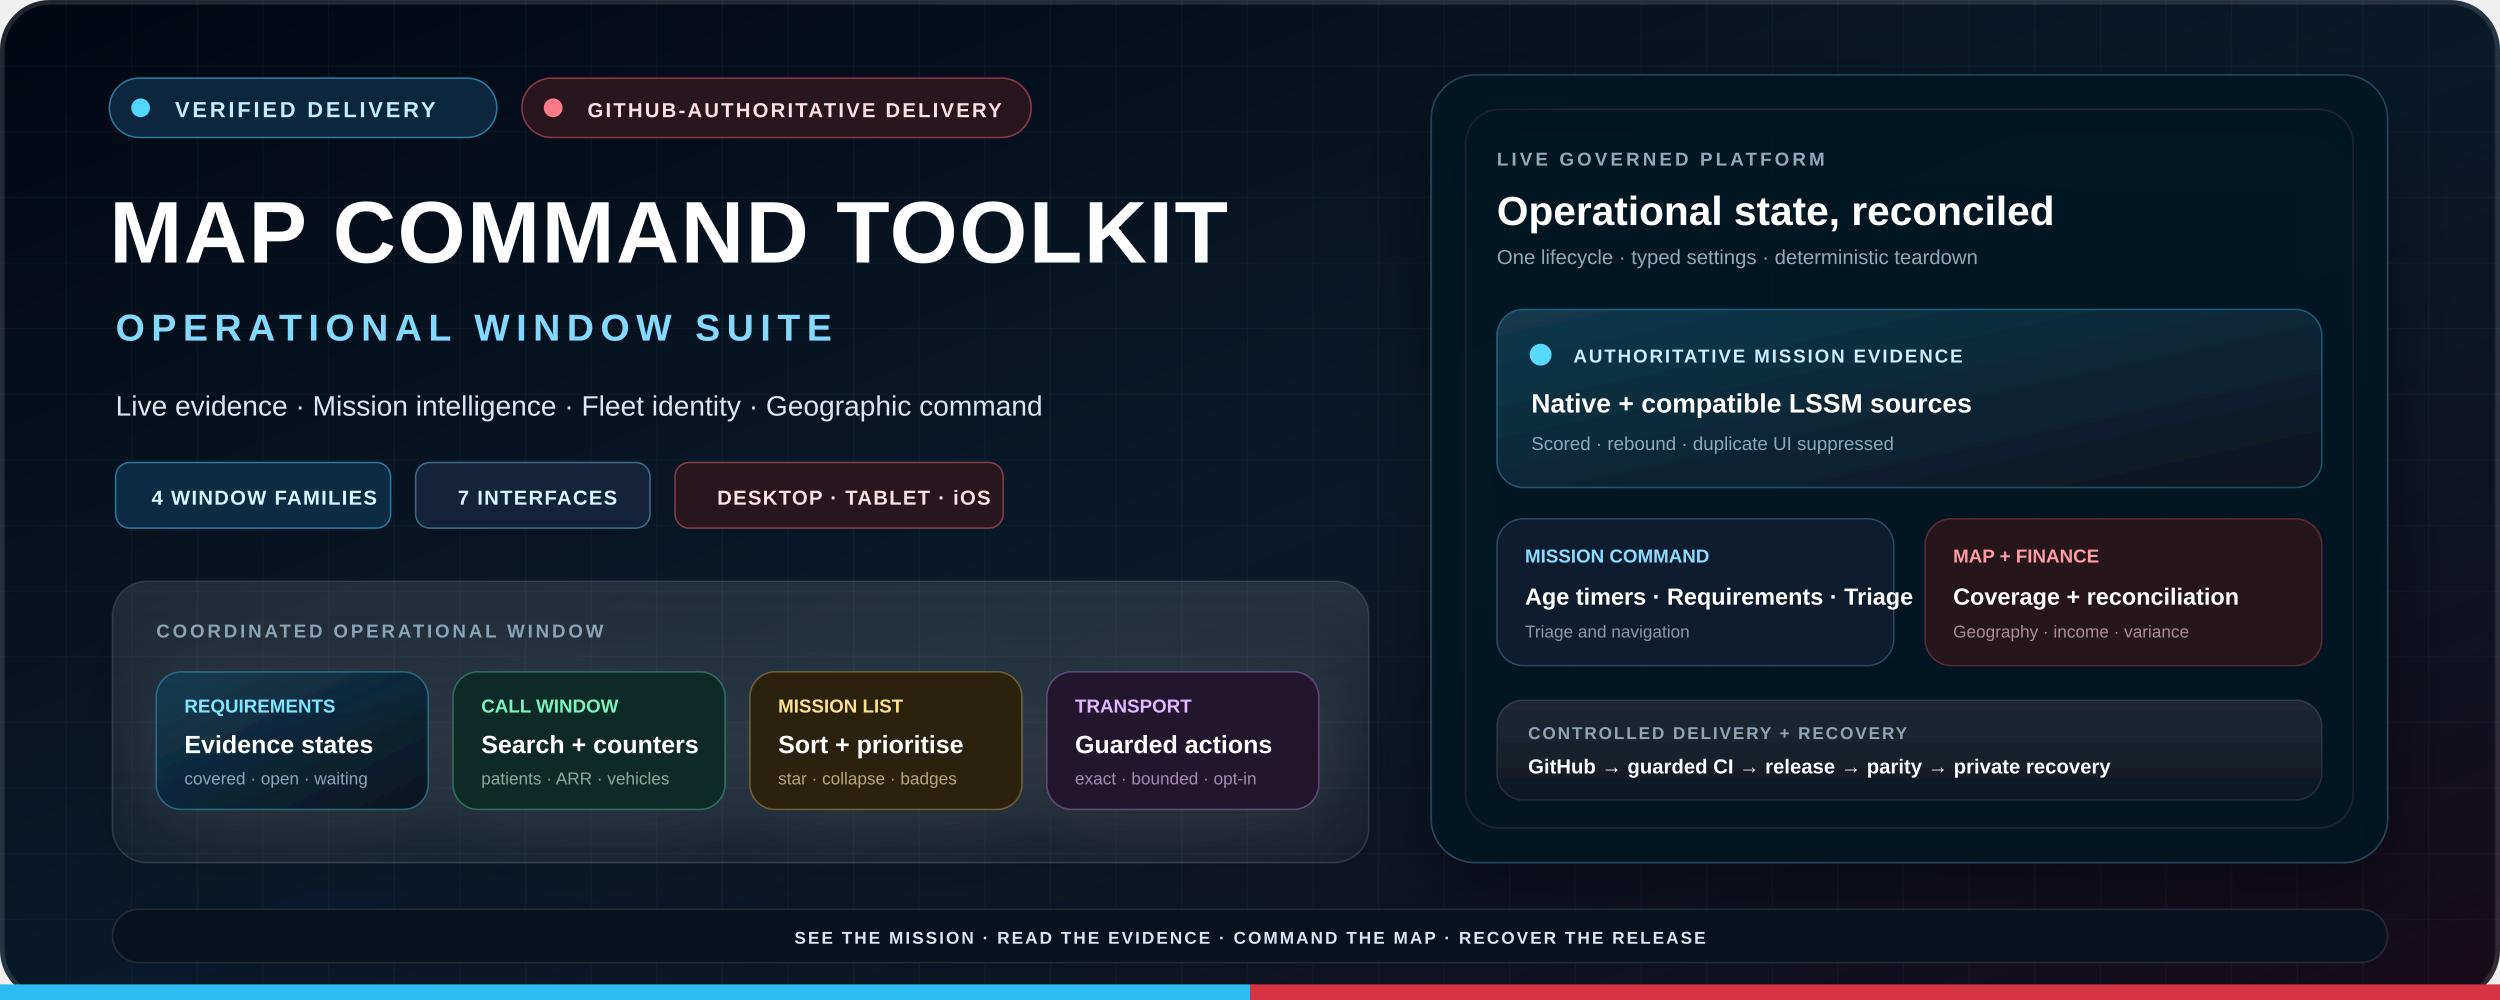
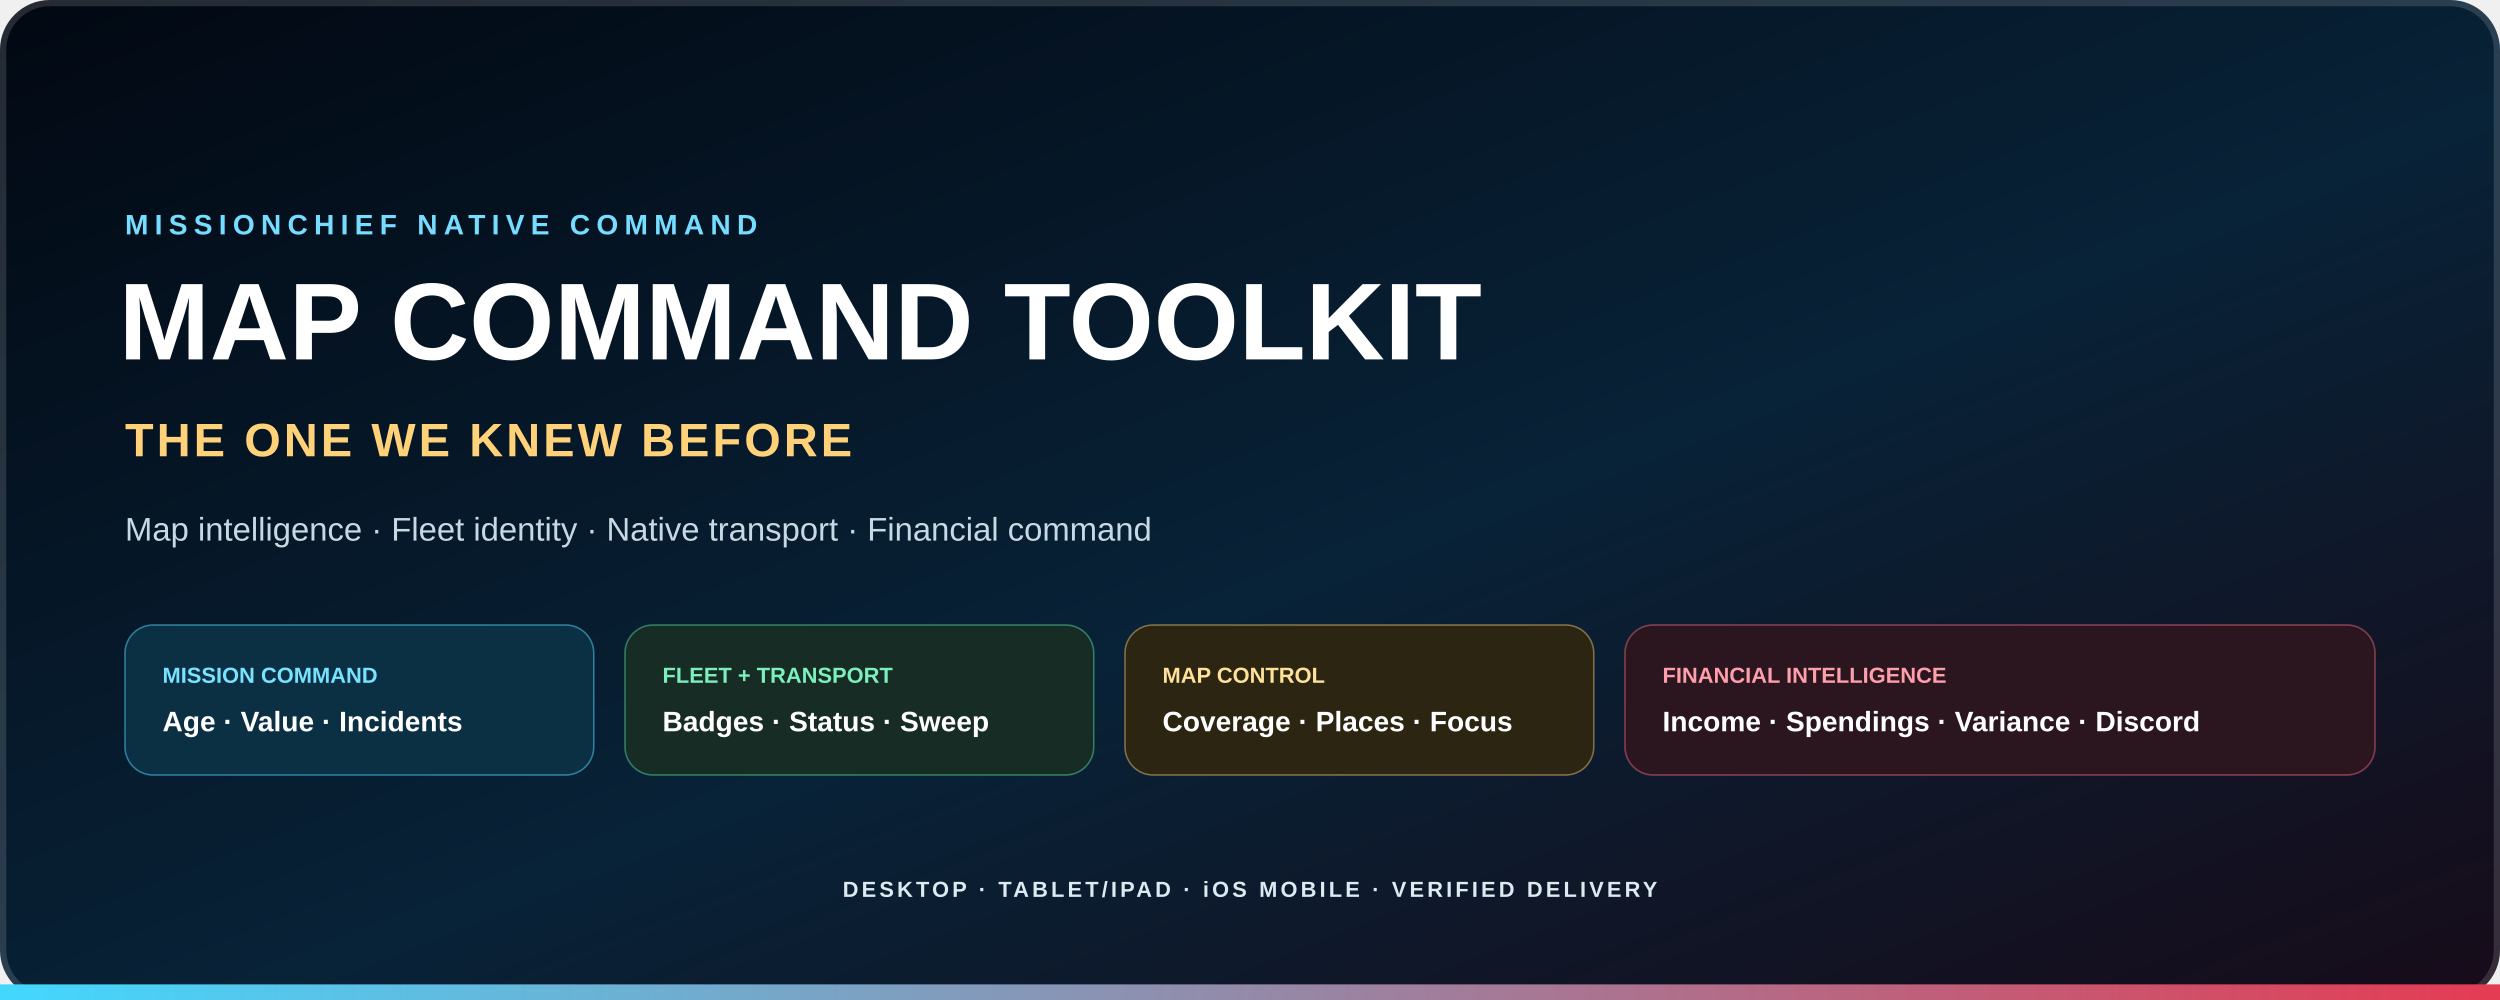
<svg xmlns="http://www.w3.org/2000/svg" width="1600" height="640" viewBox="0 0 1600 640" role="img" aria-labelledby="title desc">
  <defs>
    <linearGradient id="bg" x1="0" y1="0" x2="1" y2="1">
-       <stop offset="0" stop-color="#030812" />
-       <stop offset="0.52" stop-color="#081a2b" />
-       <stop offset="1" stop-color="#160b17" />
+       <stop stop-color="#020812" />
+       <stop offset=".55" stop-color="#082237" />
+       <stop offset="1" stop-color="#170b19" />
    </linearGradient>
    <linearGradient id="edge" x1="0" y1="0" x2="1" y2="0">
-       <stop offset="0" stop-color="#43dcff" />
-       <stop offset="0.49" stop-color="#7de8ff" />
-       <stop offset="0.51" stop-color="#ff7b87" />
-       <stop offset="1" stop-color="#d63345" />
+       <stop stop-color="#43d8ff" />
+       <stop offset="1" stop-color="#e53b52" />
    </linearGradient>
-     <linearGradient id="panel" x1="0" y1="0" x2="1" y2="1">
-       <stop offset="0" stop-color="#143e55" stop-opacity="0.86" />
-       <stop offset="1" stop-color="#07131f" stop-opacity="0.96" />
-     </linearGradient>
-     <linearGradient id="glass" x1="0" y1="0" x2="0" y2="1">
-       <stop offset="0" stop-color="#ffffff" stop-opacity="0.10" />
-       <stop offset="1" stop-color="#ffffff" stop-opacity="0.025" />
-     </linearGradient>
-     <pattern id="grid" width="42" height="42" patternUnits="userSpaceOnUse">
-       <path d="M42 0H0V42" fill="none" stroke="#b9eaff" stroke-opacity="0.045" />
-     </pattern>
-     <filter id="shadow">
-       <feDropShadow dx="0" dy="18" stdDeviation="24" flood-color="#000000" flood-opacity="0.42" />
-     </filter>
  </defs>
  <rect width="1600" height="640" rx="32" fill="url(#bg)" />
-   <rect width="1600" height="640" rx="32" fill="url(#grid)" />
-   <rect x="1.5" y="1.5" width="1597" height="637" rx="30.5" fill="none" stroke="#ffffff" stroke-opacity="0.12" stroke-width="3" />
+   <rect x="2" y="2" width="1596" height="636" rx="30" fill="none" stroke="#fff" stroke-opacity=".14" stroke-width="4" />
  <g font-family="Segoe UI,Arial,sans-serif">
-     <g transform="translate(70 50)">
-       <rect width="248" height="38" rx="19" fill="#0c273d" stroke="#43caff" stroke-opacity="0.55" />
-       <circle cx="20" cy="19" r="6" fill="#52d5ff" />
-       <text x="42" y="25" fill="#c4edff" font-size="14" font-weight="800" letter-spacing="1.8">VERIFIED DELIVERY</text>
+     <text x="80" y="150" fill="#75ddff" font-size="18" font-weight="800" letter-spacing="4">MISSIONCHIEF NATIVE COMMAND</text>
+     <text x="76" y="230" fill="#fff" font-size="70" font-weight="900">MAP COMMAND TOOLKIT</text>
+     <text x="80" y="292" fill="#ffd178" font-size="30" font-weight="850" letter-spacing="2">THE ONE WE KNEW BEFORE</text>
+     <text x="80" y="346" fill="#c6d9e4" font-size="21">Map intelligence · Fleet identity · Native transport · Financial command</text>
+     <g transform="translate(80 400)">
+       <rect width="300" height="96" rx="18" fill="#0b3044" stroke="#55d9ff" stroke-opacity=".5" />
+       <text x="24" y="37" fill="#78e3ff" font-size="14" font-weight="850">MISSION COMMAND</text>
+       <text x="24" y="68" fill="#fff" font-size="18" font-weight="800">Age · Value · Incidents</text>
    </g>
-     <g transform="translate(334 50)">
-       <rect width="326" height="38" rx="19" fill="#28151d" stroke="#ef5d69" stroke-opacity="0.52" />
-       <circle cx="20" cy="19" r="6" fill="#ff7b87" />
-       <text x="42" y="25" fill="#ffe1e5" font-size="13" font-weight="800" letter-spacing="1.4">GITHUB-AUTHORITATIVE DELIVERY</text>
+     <g transform="translate(400 400)">
+       <rect width="300" height="96" rx="18" fill="#162c25" stroke="#62e8ad" stroke-opacity=".45" />
+       <text x="24" y="37" fill="#7cf0bc" font-size="14" font-weight="850">FLEET + TRANSPORT</text>
+       <text x="24" y="68" fill="#fff" font-size="18" font-weight="800">Badges · Status · Sweep</text>
    </g>
-     <text x="70" y="168" fill="#ffffff" font-size="56" font-weight="900" letter-spacing="1">MAP COMMAND TOOLKIT</text>
-     <text x="74" y="218" fill="#85d9ff" font-size="24" font-weight="750" letter-spacing="4.2">OPERATIONAL WINDOW SUITE</text>
-     <text x="74" y="266" fill="#d9e8f2" font-size="18">Live evidence · Mission intelligence · Fleet identity · Geographic command</text>
-     <g transform="translate(74 296)" font-size="13" font-weight="800" letter-spacing="0.8">
-       <rect width="176" height="42" rx="9" fill="#0d2b42" stroke="#45cbff" stroke-opacity="0.52" />
-       <text x="23" y="27" fill="#d9f5ff">4 WINDOW FAMILIES</text>
-       <rect x="192" width="150" height="42" rx="9" fill="#12233a" stroke="#8bdfff" stroke-opacity="0.40" />
-       <text x="219" y="27" fill="#d9f5ff">7 INTERFACES</text>
-       <rect x="358" width="210" height="42" rx="9" fill="#29151d" stroke="#ef5d69" stroke-opacity="0.52" />
-       <text x="385" y="27" fill="#ffe1e5">DESKTOP · TABLET · iOS</text>
+     <g transform="translate(720 400)">
+       <rect width="300" height="96" rx="18" fill="#2c2512" stroke="#ffd178" stroke-opacity=".45" />
+       <text x="24" y="37" fill="#ffe199" font-size="14" font-weight="850">MAP CONTROL</text>
+       <text x="24" y="68" fill="#fff" font-size="18" font-weight="800">Coverage · Places · Focus</text>
    </g>
-     <g transform="translate(72 372)" filter="url(#shadow)">
-       <rect width="804" height="180" rx="22" fill="url(#glass)" stroke="#ffffff" stroke-opacity="0.12" />
-       <text x="28" y="36" fill="#8aa4b8" font-size="12" font-weight="850" letter-spacing="1.8">COORDINATED OPERATIONAL WINDOW</text>
-       <g transform="translate(28 58)">
-         <rect width="174" height="88" rx="16" fill="url(#panel)" stroke="#43d5ff" stroke-opacity="0.36" />
-         <text x="18" y="26" fill="#7ee6ff" font-size="12" font-weight="850">REQUIREMENTS</text>
-         <text x="18" y="52" fill="#ffffff" font-size="16" font-weight="850">Evidence states</text>
-         <text x="18" y="72" fill="#8ca6b8" font-size="11">covered · open · waiting</text>
-       </g>
-       <g transform="translate(218 58)">
-         <rect width="174" height="88" rx="16" fill="#102b26" stroke="#58e9ad" stroke-opacity="0.34" />
-         <text x="18" y="26" fill="#79f4bd" font-size="12" font-weight="850">CALL WINDOW</text>
-         <text x="18" y="52" fill="#ffffff" font-size="16" font-weight="850">Search + counters</text>
-         <text x="18" y="72" fill="#8ea99c" font-size="11">patients · ARR · vehicles</text>
-       </g>
-       <g transform="translate(408 58)">
-         <rect width="174" height="88" rx="16" fill="#2b2311" stroke="#efc75c" stroke-opacity="0.34" />
-         <text x="18" y="26" fill="#ffe08b" font-size="12" font-weight="850">MISSION LIST</text>
-         <text x="18" y="52" fill="#ffffff" font-size="16" font-weight="850">Sort + prioritise</text>
-         <text x="18" y="72" fill="#b8a779" font-size="11">star · collapse · badges</text>
-       </g>
-       <g transform="translate(598 58)">
-         <rect width="174" height="88" rx="16" fill="#24172f" stroke="#cc91ff" stroke-opacity="0.34" />
-         <text x="18" y="26" fill="#e1b7ff" font-size="12" font-weight="850">TRANSPORT</text>
-         <text x="18" y="52" fill="#ffffff" font-size="16" font-weight="850">Guarded actions</text>
-         <text x="18" y="72" fill="#a28caf" font-size="11">exact · bounded · opt-in</text>
-       </g>
+     <g transform="translate(1040 400)">
+       <rect width="480" height="96" rx="18" fill="#2b151f" stroke="#ff7182" stroke-opacity=".45" />
+       <text x="24" y="37" fill="#ff9fac" font-size="14" font-weight="850">FINANCIAL INTELLIGENCE</text>
+       <text x="24" y="68" fill="#fff" font-size="18" font-weight="800">Income · Spendings · Variance · Discord</text>
    </g>
-     <g transform="translate(916 48)" filter="url(#shadow)">
-       <rect width="612" height="504" rx="28" fill="#061321" fill-opacity="0.90" stroke="#6fd2ff" stroke-opacity="0.25" />
-       <rect x="22" y="22" width="568" height="460" rx="22" fill="none" stroke="#ffffff" stroke-opacity="0.075" />
-       <text x="42" y="58" fill="#91a9bc" font-size="12" font-weight="850" letter-spacing="2">LIVE GOVERNED PLATFORM</text>
-       <text x="42" y="96" fill="#ffffff" font-size="26" font-weight="900">Operational state, reconciled</text>
-       <text x="42" y="121" fill="#91a9bc" font-size="13">One lifecycle · typed settings · deterministic teardown</text>
-       <g transform="translate(42 150)">
-         <rect width="528" height="114" rx="17" fill="url(#panel)" stroke="#4bcfff" stroke-opacity="0.34" />
-         <circle cx="28" cy="29" r="7" fill="#58d9ff" />
-         <text x="49" y="34" fill="#ccefff" font-size="12" font-weight="850" letter-spacing="1.2">AUTHORITATIVE MISSION EVIDENCE</text>
-         <text x="22" y="66" fill="#ffffff" font-size="17" font-weight="800">Native + compatible LSSM sources</text>
-         <text x="22" y="90" fill="#88a9bc" font-size="12">Scored · rebound · duplicate UI suppressed</text>
-       </g>
-       <g transform="translate(42 284)">
-         <rect width="254" height="94" rx="17" fill="#101d2e" stroke="#75cfff" stroke-opacity="0.27" />
-         <text x="18" y="28" fill="#8ddcff" font-size="12" font-weight="850">MISSION COMMAND</text>
-         <text x="18" y="55" fill="#ffffff" font-size="15" font-weight="800">Age timers · Requirements · Triage</text>
-         <text x="18" y="76" fill="#859cad" font-size="11">Triage and navigation</text>
-       </g>
-       <g transform="translate(316 284)">
-         <rect width="254" height="94" rx="17" fill="#28141b" stroke="#ef6572" stroke-opacity="0.30" />
-         <text x="18" y="28" fill="#ff9ca5" font-size="12" font-weight="850">MAP + FINANCE</text>
-         <text x="18" y="55" fill="#ffffff" font-size="15" font-weight="800">Coverage + reconciliation</text>
-         <text x="18" y="76" fill="#ad8e95" font-size="11">Geography · income · variance</text>
-       </g>
-       <g transform="translate(42 400)">
-         <rect width="528" height="64" rx="17" fill="url(#glass)" stroke="#ffffff" stroke-opacity="0.11" />
-         <text x="20" y="25" fill="#8da5b7" font-size="11" font-weight="850" letter-spacing="1.2">CONTROLLED DELIVERY + RECOVERY</text>
-         <text x="20" y="47" fill="#ffffff" font-size="13" font-weight="800">GitHub → guarded CI → release → parity → private recovery</text>
-       </g>
-     </g>
-     <g transform="translate(72 582)">
-       <rect width="1456" height="34" rx="17" fill="#07121d" stroke="#ffffff" stroke-opacity="0.10" />
-       <text x="728" y="22" text-anchor="middle" fill="#d9e7f0" font-size="11" font-weight="850" letter-spacing="1.3">SEE THE MISSION · READ THE EVIDENCE · COMMAND THE MAP · RECOVER THE RELEASE</text>
-     </g>
+     <text x="800" y="574" text-anchor="middle" fill="#dceaf1" font-size="14" font-weight="800" letter-spacing="2">DESKTOP · TABLET/IPAD · iOS MOBILE · VERIFIED DELIVERY</text>
  </g>
-   <rect y="630" width="800" height="10" fill="#2cbcf1" />
-   <rect x="800" y="630" width="800" height="10" fill="#d63345" />
+   <rect y="630" width="1600" height="10" fill="url(#edge)" />
</svg>
